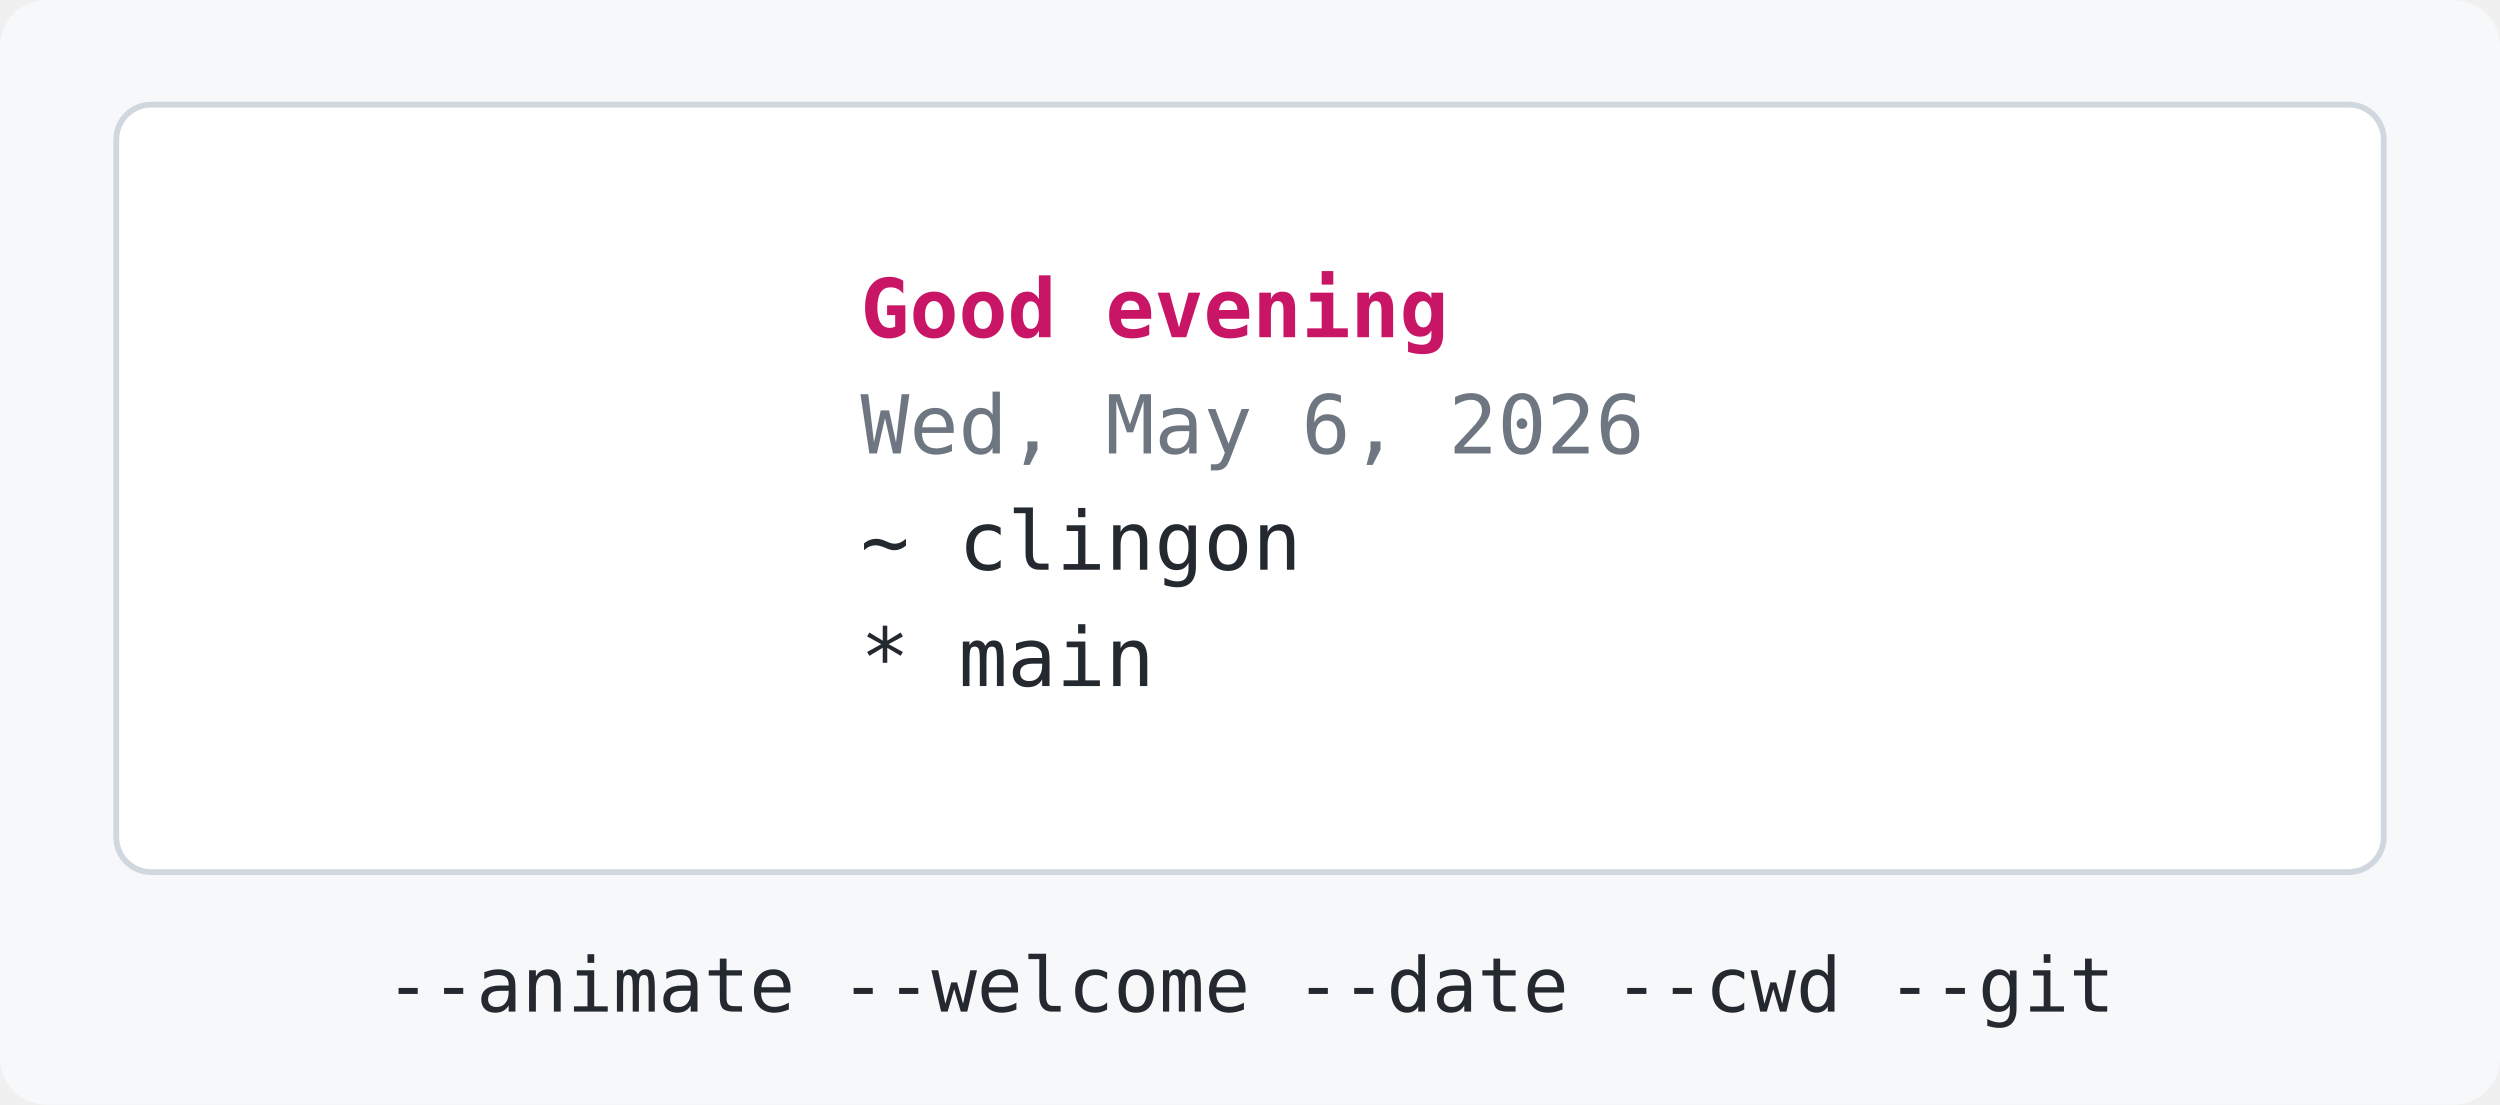
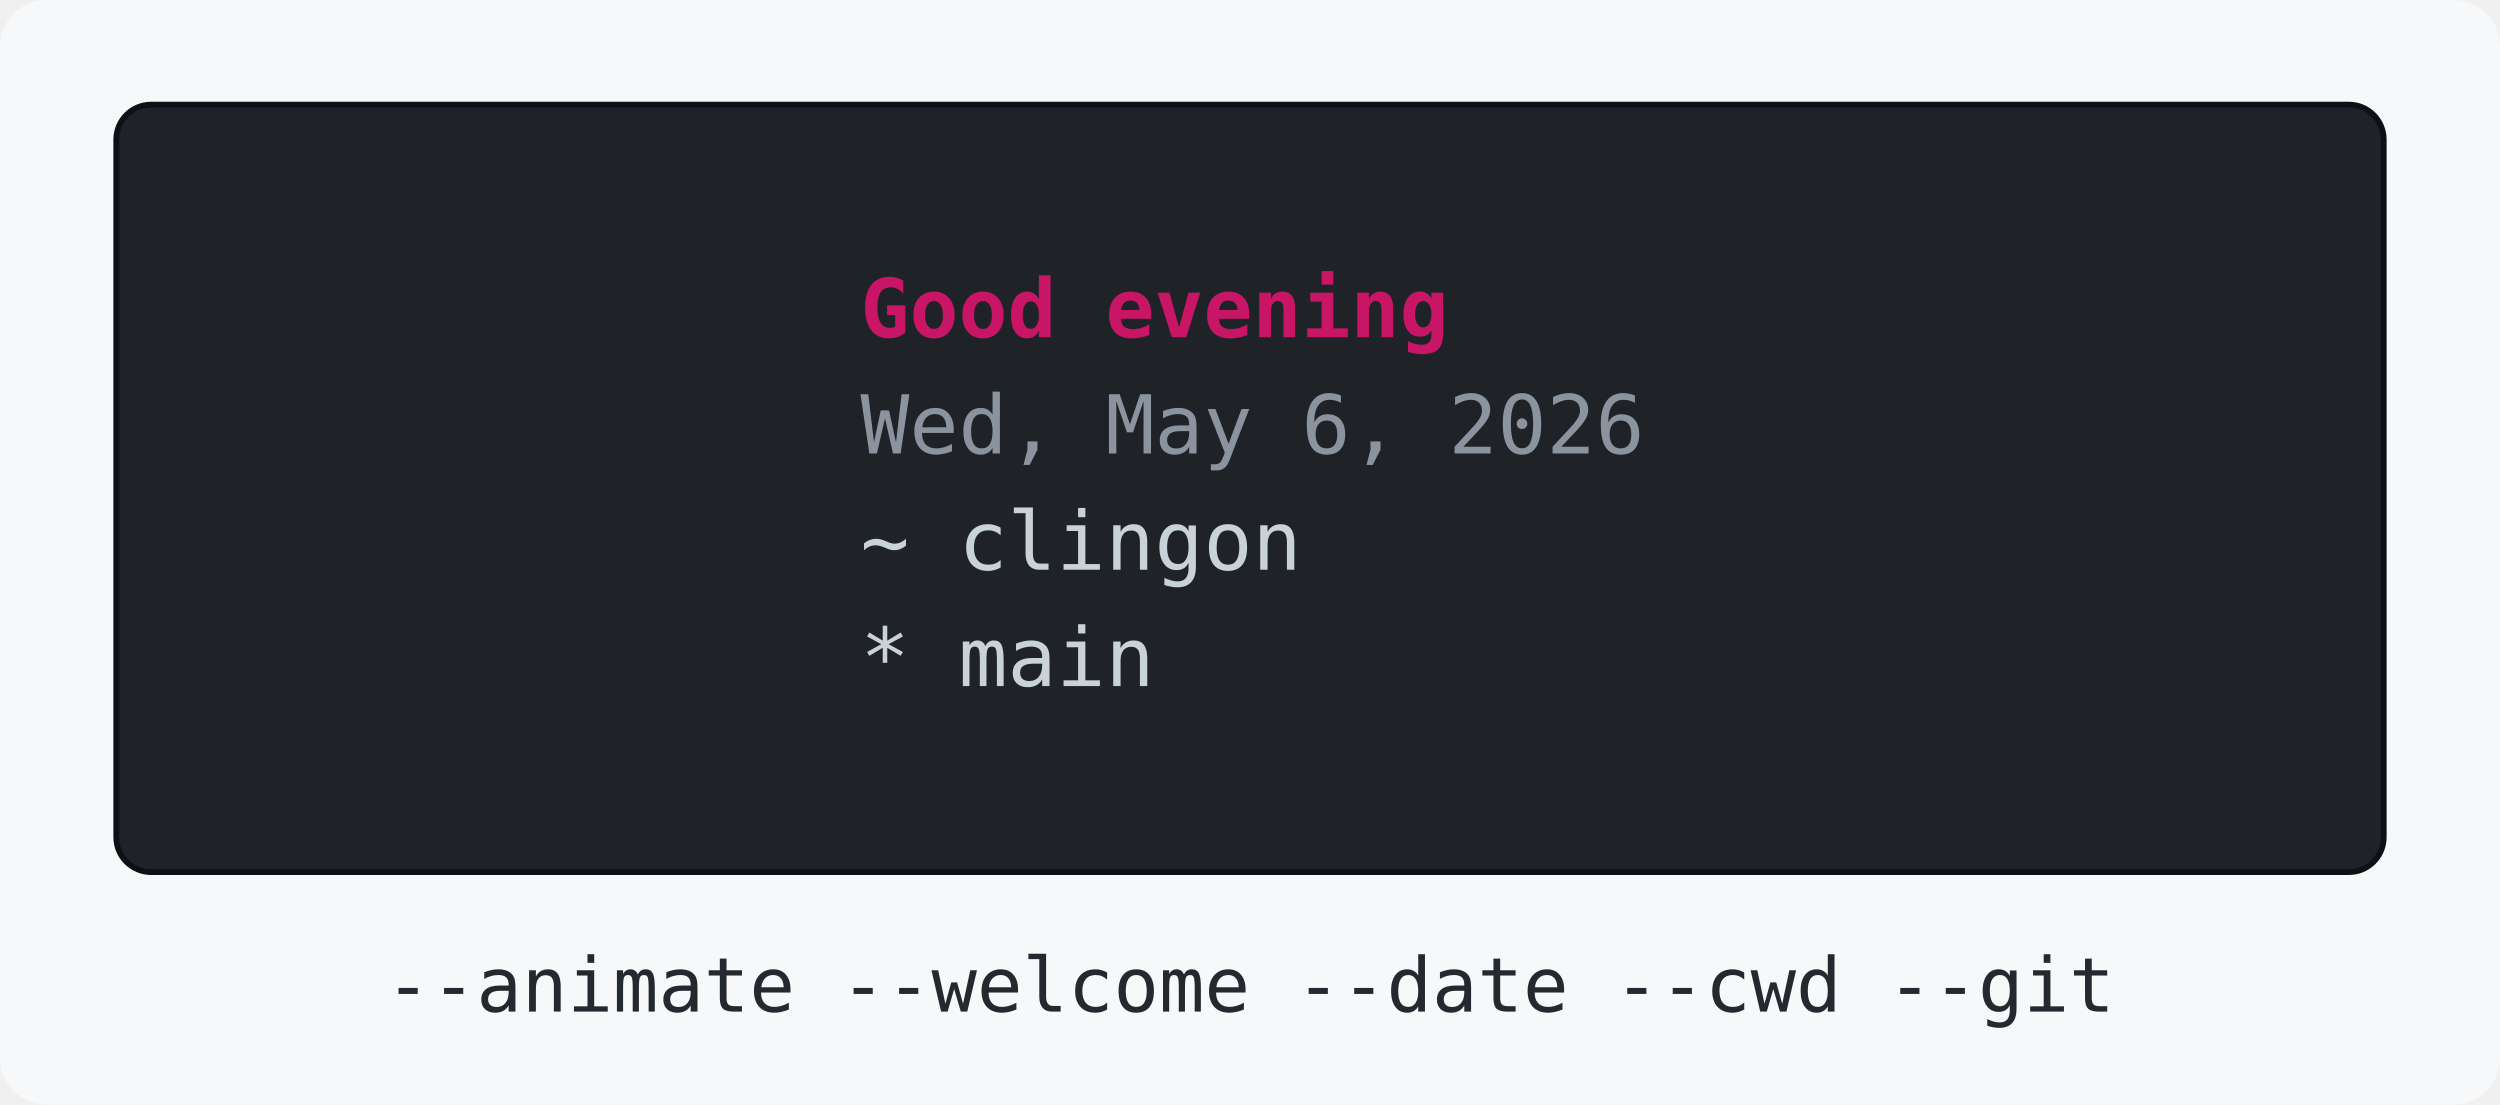
<svg xmlns="http://www.w3.org/2000/svg" width="430" height="190" viewBox="0 0 430 190" role="img" aria-label="animated --animate --welcome --date --cwd --git clingon">
  <rect width="430" height="190" rx="8" fill="#f6f8fa" />
-   <rect x="20" y="18" width="390" height="132" rx="6" fill="#ffffff" stroke="#d0d7de" />
+   <rect x="20" y="18" width="390" height="132" rx="6" fill="#1f2328" stroke="#0d1117" />
  <g opacity="0">
    <animate attributeName="opacity" values="1;1;0;0;1;1;0;0;1;1;0;0;1;1;1;0;1;1;1;1;1;1;1;1;1;1;1;1;0;0;0;0;0;0;0;0;0;0;1;1;1;1;0;1;0;0;0;0;1;1;0;0;1;1;1;1;1;1;0;0;1;1;1;1;1" keyTimes="0;0.016;0.031;0.047;0.062;0.078;0.094;0.109;0.125;0.141;0.156;0.172;0.188;0.203;0.219;0.234;0.25;0.266;0.281;0.297;0.312;0.328;0.344;0.359;0.375;0.391;0.406;0.422;0.438;0.453;0.469;0.484;0.5;0.516;0.531;0.547;0.562;0.578;0.594;0.609;0.625;0.641;0.656;0.672;0.688;0.703;0.719;0.734;0.75;0.766;0.781;0.797;0.812;0.828;0.844;0.859;0.875;0.891;0.906;0.922;0.938;0.953;0.969;0.984;1" dur="8.00s" repeatCount="indefinite" calcMode="discrete" />
    <rect x="50" y="52" width="16" height="16" fill="#c91565" />
    <rect x="66" y="52" width="16" height="16" fill="#c91565" />
    <rect x="82" y="52" width="16" height="16" fill="#c91565" />
    <rect x="98" y="52" width="16" height="16" fill="#c91565" />
    <rect x="50" y="68" width="16" height="16" fill="#c91565" />
    <rect x="66" y="68" width="8" height="16" fill="#170410" />
    <rect x="74" y="68" width="8" height="16" fill="#c91565" />
    <rect x="82" y="68" width="8" height="16" fill="#c91565" />
    <rect x="90" y="68" width="8" height="16" fill="#170410" />
    <rect x="98" y="68" width="16" height="16" fill="#c91565" />
    <rect x="50" y="84" width="16" height="16" fill="#c91565" />
    <rect x="66" y="84" width="16" height="16" fill="#c91565" />
    <rect x="82" y="84" width="16" height="16" fill="#170410" />
    <rect x="98" y="84" width="16" height="16" fill="#c91565" />
    <rect x="50" y="100" width="16" height="16" fill="#170410" />
    <rect x="98" y="100" width="16" height="16" fill="#170410" />
  </g>
  <g opacity="0">
    <animate attributeName="opacity" values="0;0;1;0;0;0;0;0;0;0;0;0;0;0;0;0;0;0;0;0;0;0;0;0;0;0;0;0;1;0;0;0;0;0;0;0;0;1;0;0;0;0;0;0;1;1;0;0;0;0;0;0;0;0;0;0;0;0;0;0;0;0;0;0;0" keyTimes="0;0.016;0.031;0.047;0.062;0.078;0.094;0.109;0.125;0.141;0.156;0.172;0.188;0.203;0.219;0.234;0.25;0.266;0.281;0.297;0.312;0.328;0.344;0.359;0.375;0.391;0.406;0.422;0.438;0.453;0.469;0.484;0.5;0.516;0.531;0.547;0.562;0.578;0.594;0.609;0.625;0.641;0.656;0.672;0.688;0.703;0.719;0.734;0.75;0.766;0.781;0.797;0.812;0.828;0.844;0.859;0.875;0.891;0.906;0.922;0.938;0.953;0.969;0.984;1" dur="8.00s" repeatCount="indefinite" calcMode="discrete" />
    <rect x="50" y="52" width="16" height="16" fill="#c91565" />
    <rect x="66" y="52" width="16" height="16" fill="#c91565" />
    <rect x="82" y="52" width="16" height="16" fill="#c91565" />
    <rect x="98" y="52" width="16" height="16" fill="#c91565" />
    <rect x="50" y="68" width="16" height="16" fill="#c91565" />
    <rect x="66" y="68" width="16" height="16" fill="#c91565" />
    <rect x="82" y="68" width="16" height="16" fill="#c91565" />
    <rect x="98" y="68" width="16" height="16" fill="#c91565" />
    <rect x="50" y="84" width="16" height="16" fill="#c91565" />
    <rect x="66" y="84" width="16" height="16" fill="#c91565" />
    <rect x="82" y="84" width="16" height="16" fill="#170410" />
    <rect x="98" y="84" width="16" height="16" fill="#c91565" />
    <rect x="50" y="100" width="16" height="16" fill="#170410" />
    <rect x="98" y="100" width="16" height="16" fill="#170410" />
  </g>
  <g opacity="0">
    <animate attributeName="opacity" values="0;0;0;1;0;0;0;0;0;0;0;0;0;0;0;0;0;0;0;0;0;0;0;0;0;0;0;0;0;0;0;0;0;0;0;0;0;0;0;0;0;0;0;0;0;0;0;0;0;0;0;0;0;0;0;0;0;0;0;0;0;0;0;0;0" keyTimes="0;0.016;0.031;0.047;0.062;0.078;0.094;0.109;0.125;0.141;0.156;0.172;0.188;0.203;0.219;0.234;0.25;0.266;0.281;0.297;0.312;0.328;0.344;0.359;0.375;0.391;0.406;0.422;0.438;0.453;0.469;0.484;0.5;0.516;0.531;0.547;0.562;0.578;0.594;0.609;0.625;0.641;0.656;0.672;0.688;0.703;0.719;0.734;0.75;0.766;0.781;0.797;0.812;0.828;0.844;0.859;0.875;0.891;0.906;0.922;0.938;0.953;0.969;0.984;1" dur="8.00s" repeatCount="indefinite" calcMode="discrete" />
    <rect x="50" y="68" width="16" height="16" fill="#c91565" />
    <rect x="66" y="68" width="16" height="16" fill="#c91565" />
    <rect x="82" y="68" width="16" height="16" fill="#c91565" />
    <rect x="98" y="68" width="16" height="16" fill="#c91565" />
    <rect x="50" y="84" width="16" height="16" fill="#c91565" />
    <rect x="66" y="84" width="16" height="16" fill="#c91565" />
    <rect x="82" y="84" width="16" height="16" fill="#c91565" />
    <rect x="98" y="84" width="16" height="16" fill="#c91565" />
    <rect x="50" y="100" width="16" height="16" fill="#c91565" />
    <rect x="66" y="100" width="16" height="16" fill="#c91565" />
    <rect x="82" y="100" width="16" height="16" fill="#170410" />
    <rect x="98" y="100" width="16" height="16" fill="#c91565" />
  </g>
  <g opacity="0">
    <animate attributeName="opacity" values="0;0;0;0;0;0;1;1;0;0;0;0;0;0;0;0;0;0;0;0;0;0;0;0;0;0;0;0;0;0;0;0;0;0;0;0;0;0;0;0;0;0;0;0;0;0;1;1;0;0;0;0;0;0;0;0;0;0;0;0;0;0;0;0;0" keyTimes="0;0.016;0.031;0.047;0.062;0.078;0.094;0.109;0.125;0.141;0.156;0.172;0.188;0.203;0.219;0.234;0.25;0.266;0.281;0.297;0.312;0.328;0.344;0.359;0.375;0.391;0.406;0.422;0.438;0.453;0.469;0.484;0.5;0.516;0.531;0.547;0.562;0.578;0.594;0.609;0.625;0.641;0.656;0.672;0.688;0.703;0.719;0.734;0.75;0.766;0.781;0.797;0.812;0.828;0.844;0.859;0.875;0.891;0.906;0.922;0.938;0.953;0.969;0.984;1" dur="8.00s" repeatCount="indefinite" calcMode="discrete" />
    <rect x="50" y="52" width="16" height="16" fill="#c91565" />
    <rect x="66" y="52" width="16" height="16" fill="#c91565" />
    <rect x="82" y="52" width="16" height="16" fill="#c91565" />
    <rect x="98" y="52" width="16" height="16" fill="#c91565" />
    <rect x="50" y="68" width="16" height="16" fill="#c91565" />
    <rect x="66" y="68" width="8" height="16" fill="#170410" />
    <rect x="74" y="68" width="8" height="16" fill="#c91565" />
    <rect x="82" y="68" width="8" height="16" fill="#c91565" />
    <rect x="90" y="68" width="8" height="16" fill="#170410" />
    <rect x="98" y="68" width="16" height="16" fill="#c91565" />
    <rect x="50" y="84" width="16" height="16" fill="#c91565" />
    <rect x="66" y="84" width="16" height="16" fill="#c91565" />
    <rect x="82" y="84" width="16" height="16" fill="#170410" />
    <rect x="98" y="84" width="16" height="16" fill="#c91565" />
    <rect x="98" y="100" width="16" height="16" fill="#170410" />
  </g>
  <g opacity="0">
    <animate attributeName="opacity" values="0;0;0;0;0;0;0;0;0;0;1;1;0;0;0;0;0;0;0;0;0;0;0;0;0;0;0;0;0;0;0;0;0;0;0;0;0;0;0;0;0;0;0;0;0;0;0;0;0;0;1;1;0;0;0;0;0;0;0;0;0;0;0;0;0" keyTimes="0;0.016;0.031;0.047;0.062;0.078;0.094;0.109;0.125;0.141;0.156;0.172;0.188;0.203;0.219;0.234;0.25;0.266;0.281;0.297;0.312;0.328;0.344;0.359;0.375;0.391;0.406;0.422;0.438;0.453;0.469;0.484;0.5;0.516;0.531;0.547;0.562;0.578;0.594;0.609;0.625;0.641;0.656;0.672;0.688;0.703;0.719;0.734;0.75;0.766;0.781;0.797;0.812;0.828;0.844;0.859;0.875;0.891;0.906;0.922;0.938;0.953;0.969;0.984;1" dur="8.00s" repeatCount="indefinite" calcMode="discrete" />
    <rect x="50" y="52" width="16" height="16" fill="#c91565" />
    <rect x="66" y="52" width="16" height="16" fill="#c91565" />
    <rect x="82" y="52" width="16" height="16" fill="#c91565" />
    <rect x="98" y="52" width="16" height="16" fill="#c91565" />
    <rect x="50" y="68" width="16" height="16" fill="#c91565" />
    <rect x="66" y="68" width="8" height="16" fill="#170410" />
    <rect x="74" y="68" width="8" height="16" fill="#c91565" />
    <rect x="82" y="68" width="8" height="16" fill="#c91565" />
    <rect x="90" y="68" width="8" height="16" fill="#170410" />
    <rect x="98" y="68" width="16" height="16" fill="#c91565" />
    <rect x="50" y="84" width="16" height="16" fill="#c91565" />
    <rect x="66" y="84" width="16" height="16" fill="#c91565" />
    <rect x="82" y="84" width="16" height="16" fill="#170410" />
    <rect x="98" y="84" width="16" height="16" fill="#c91565" />
    <rect x="50" y="100" width="16" height="16" fill="#170410" />
  </g>
  <g opacity="0">
    <animate attributeName="opacity" values="0;0;0;0;0;0;0;0;0;0;0;0;0;0;0;1;0;0;0;0;0;0;0;0;0;0;0;0;0;0;0;0;0;0;0;0;0;0;0;0;0;0;1;0;0;0;0;0;0;0;0;0;0;0;0;0;0;0;1;1;0;0;0;0;0" keyTimes="0;0.016;0.031;0.047;0.062;0.078;0.094;0.109;0.125;0.141;0.156;0.172;0.188;0.203;0.219;0.234;0.25;0.266;0.281;0.297;0.312;0.328;0.344;0.359;0.375;0.391;0.406;0.422;0.438;0.453;0.469;0.484;0.5;0.516;0.531;0.547;0.562;0.578;0.594;0.609;0.625;0.641;0.656;0.672;0.688;0.703;0.719;0.734;0.75;0.766;0.781;0.797;0.812;0.828;0.844;0.859;0.875;0.891;0.906;0.922;0.938;0.953;0.969;0.984;1" dur="8.00s" repeatCount="indefinite" calcMode="discrete" />
    <rect x="50" y="68" width="16" height="16" fill="#c91565" />
    <rect x="66" y="68" width="16" height="16" fill="#c91565" />
    <rect x="82" y="68" width="16" height="16" fill="#c91565" />
    <rect x="98" y="68" width="16" height="16" fill="#c91565" />
    <rect x="50" y="84" width="16" height="16" fill="#c91565" />
    <rect x="66" y="84" width="8" height="16" fill="#170410" />
    <rect x="74" y="84" width="8" height="16" fill="#c91565" />
    <rect x="82" y="84" width="8" height="16" fill="#c91565" />
    <rect x="90" y="84" width="8" height="16" fill="#170410" />
    <rect x="98" y="84" width="16" height="16" fill="#c91565" />
    <rect x="50" y="100" width="16" height="16" fill="#c91565" />
    <rect x="66" y="100" width="16" height="16" fill="#c91565" />
    <rect x="82" y="100" width="16" height="16" fill="#170410" />
    <rect x="98" y="100" width="16" height="16" fill="#c91565" />
  </g>
  <g opacity="0">
    <animate attributeName="opacity" values="0;0;0;0;0;0;0;0;0;0;0;0;0;0;0;0;0;0;0;0;0;0;0;0;0;0;0;0;0;1;0;0;0;0;0;0;0;0;0;0;0;0;0;0;0;0;0;0;0;0;0;0;0;0;0;0;0;0;0;0;0;0;0;0;0" keyTimes="0;0.016;0.031;0.047;0.062;0.078;0.094;0.109;0.125;0.141;0.156;0.172;0.188;0.203;0.219;0.234;0.25;0.266;0.281;0.297;0.312;0.328;0.344;0.359;0.375;0.391;0.406;0.422;0.438;0.453;0.469;0.484;0.5;0.516;0.531;0.547;0.562;0.578;0.594;0.609;0.625;0.641;0.656;0.672;0.688;0.703;0.719;0.734;0.75;0.766;0.781;0.797;0.812;0.828;0.844;0.859;0.875;0.891;0.906;0.922;0.938;0.953;0.969;0.984;1" dur="8.00s" repeatCount="indefinite" calcMode="discrete" />
    <rect x="50" y="68" width="16" height="16" fill="#c91565" />
    <rect x="66" y="68" width="16" height="16" fill="#c91565" />
    <rect x="82" y="68" width="16" height="16" fill="#c91565" />
    <rect x="98" y="68" width="16" height="16" fill="#c91565" />
    <rect x="50" y="84" width="16" height="16" fill="#c91565" />
    <rect x="66" y="84" width="8" height="16" fill="#c91565" />
    <rect x="74" y="84" width="8" height="16" fill="#170410" />
    <rect x="82" y="84" width="8" height="16" fill="#c91565" />
    <rect x="90" y="84" width="8" height="16" fill="#170410" />
    <rect x="98" y="84" width="16" height="16" fill="#c91565" />
    <rect x="50" y="100" width="16" height="16" fill="#c91565" />
    <rect x="66" y="100" width="16" height="16" fill="#c91565" />
    <rect x="82" y="100" width="16" height="16" fill="#170410" />
    <rect x="98" y="100" width="16" height="16" fill="#c91565" />
  </g>
  <g opacity="0">
    <animate attributeName="opacity" values="0;0;0;0;0;0;0;0;0;0;0;0;0;0;0;0;0;0;0;0;0;0;0;0;0;0;0;0;0;0;1;1;1;1;1;1;1;0;0;0;0;0;0;0;0;0;0;0;0;0;0;0;0;0;0;0;0;0;0;0;0;0;0;0;0" keyTimes="0;0.016;0.031;0.047;0.062;0.078;0.094;0.109;0.125;0.141;0.156;0.172;0.188;0.203;0.219;0.234;0.25;0.266;0.281;0.297;0.312;0.328;0.344;0.359;0.375;0.391;0.406;0.422;0.438;0.453;0.469;0.484;0.5;0.516;0.531;0.547;0.562;0.578;0.594;0.609;0.625;0.641;0.656;0.672;0.688;0.703;0.719;0.734;0.75;0.766;0.781;0.797;0.812;0.828;0.844;0.859;0.875;0.891;0.906;0.922;0.938;0.953;0.969;0.984;1" dur="8.00s" repeatCount="indefinite" calcMode="discrete" />
    <rect x="50" y="52" width="16" height="16" fill="#c91565" />
    <rect x="66" y="52" width="16" height="16" fill="#c91565" />
    <rect x="82" y="52" width="16" height="16" fill="#c91565" />
    <rect x="98" y="52" width="16" height="16" fill="#c91565" />
    <rect x="50" y="68" width="16" height="16" fill="#c91565" />
    <rect x="66" y="68" width="8" height="16" fill="#c91565" />
    <rect x="74" y="68" width="8" height="16" fill="#170410" />
    <rect x="82" y="68" width="8" height="16" fill="#c91565" />
    <rect x="90" y="68" width="8" height="16" fill="#170410" />
    <rect x="98" y="68" width="16" height="16" fill="#c91565" />
    <rect x="50" y="84" width="16" height="16" fill="#c91565" />
    <rect x="66" y="84" width="16" height="16" fill="#c91565" />
    <rect x="82" y="84" width="16" height="16" fill="#170410" />
    <rect x="98" y="84" width="16" height="16" fill="#c91565" />
    <rect x="50" y="100" width="16" height="16" fill="#170410" />
    <rect x="98" y="100" width="16" height="16" fill="#170410" />
  </g>
  <text x="148" y="58" text-anchor="start" font-family="ui-monospace, SFMono-Regular, Menlo, Consolas, monospace" font-size="14" font-weight="700" fill="#c91565">Good evening</text>
-   <text x="148" y="78" text-anchor="start" font-family="ui-monospace, SFMono-Regular, Menlo, Consolas, monospace" font-size="14" font-weight="400" fill="#6e7781">Wed, May 6, 2026</text>
-   <text x="148" y="98" text-anchor="start" font-family="ui-monospace, SFMono-Regular, Menlo, Consolas, monospace" font-size="14" font-weight="400" fill="#24292f">~ clingon</text>
-   <text x="148" y="118" text-anchor="start" font-family="ui-monospace, SFMono-Regular, Menlo, Consolas, monospace" font-size="14" font-weight="400" fill="#24292f">* main</text>
+   <text x="148" y="78" text-anchor="start" font-family="ui-monospace, SFMono-Regular, Menlo, Consolas, monospace" font-size="14" font-weight="400" fill="#8b949e">Wed, May 6, 2026</text>
+   <text x="148" y="98" text-anchor="start" font-family="ui-monospace, SFMono-Regular, Menlo, Consolas, monospace" font-size="14" font-weight="400" fill="#c9d1d9">~ clingon</text>
+   <text x="148" y="118" text-anchor="start" font-family="ui-monospace, SFMono-Regular, Menlo, Consolas, monospace" font-size="14" font-weight="400" fill="#c9d1d9">* main</text>
  <text x="215" y="174" text-anchor="middle" font-family="ui-monospace, SFMono-Regular, Menlo, Consolas, monospace" font-size="13" font-weight="400" fill="#24292f">--animate --welcome --date --cwd --git</text>
</svg>
